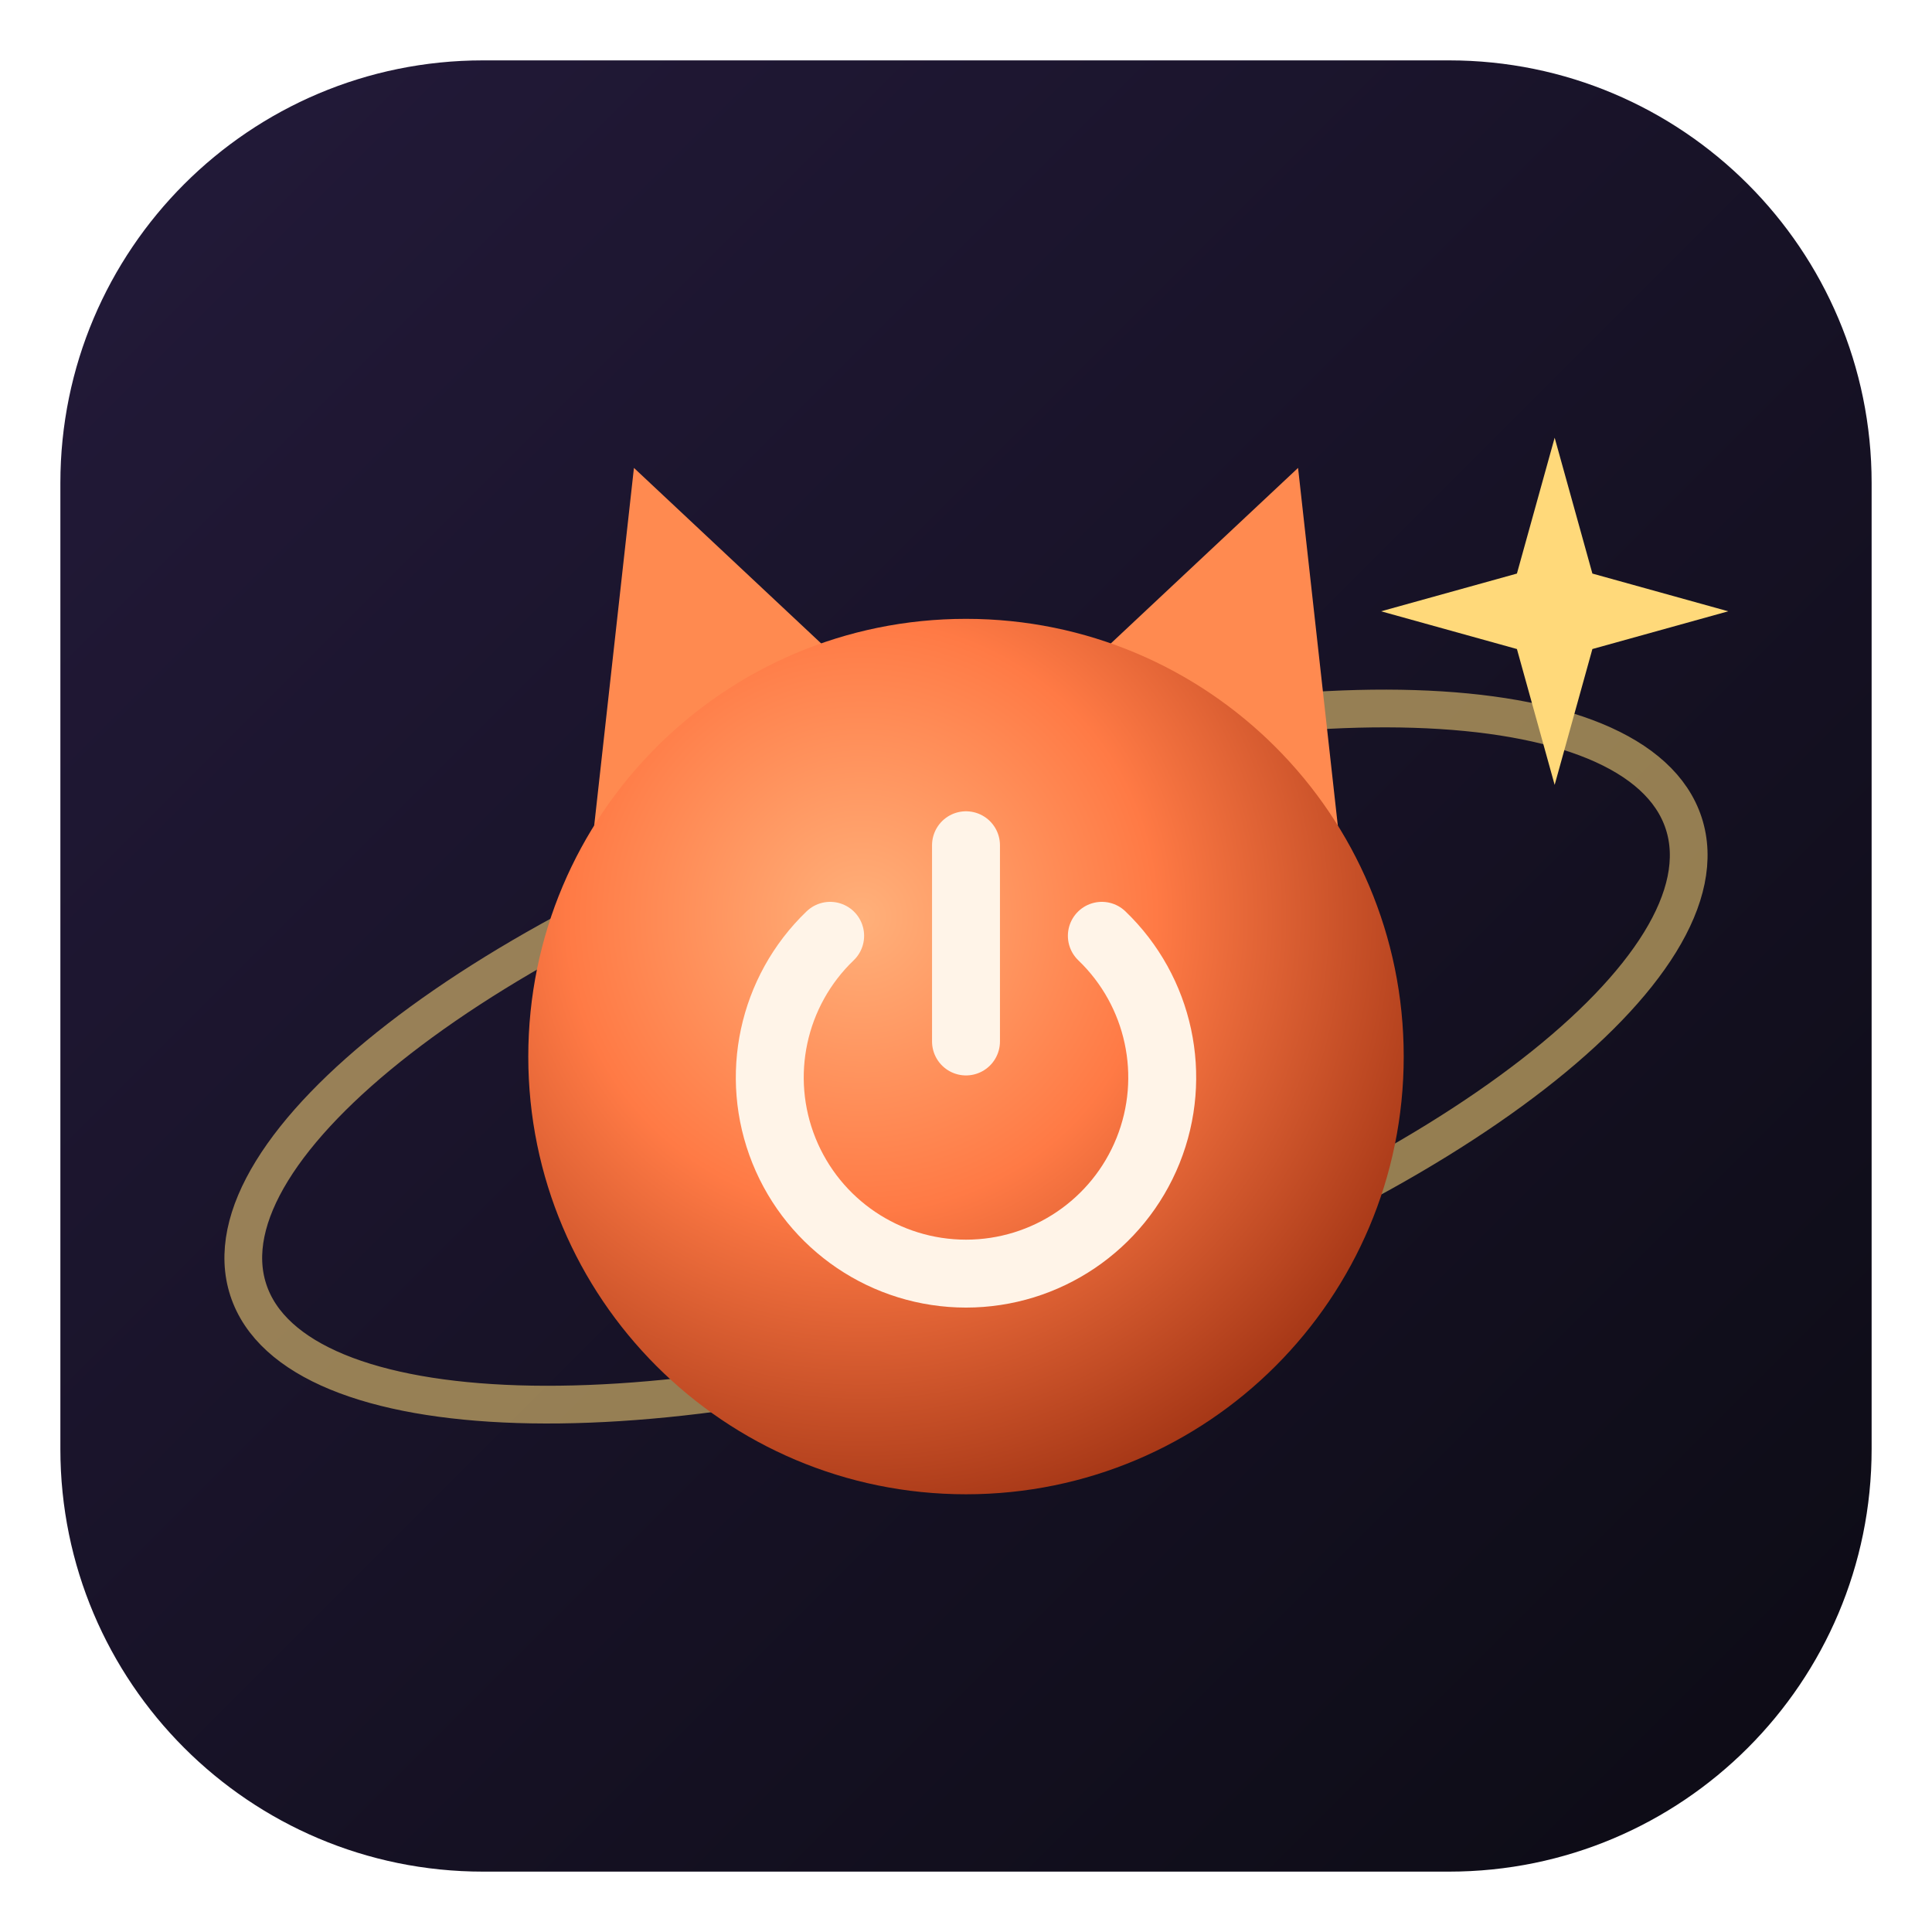
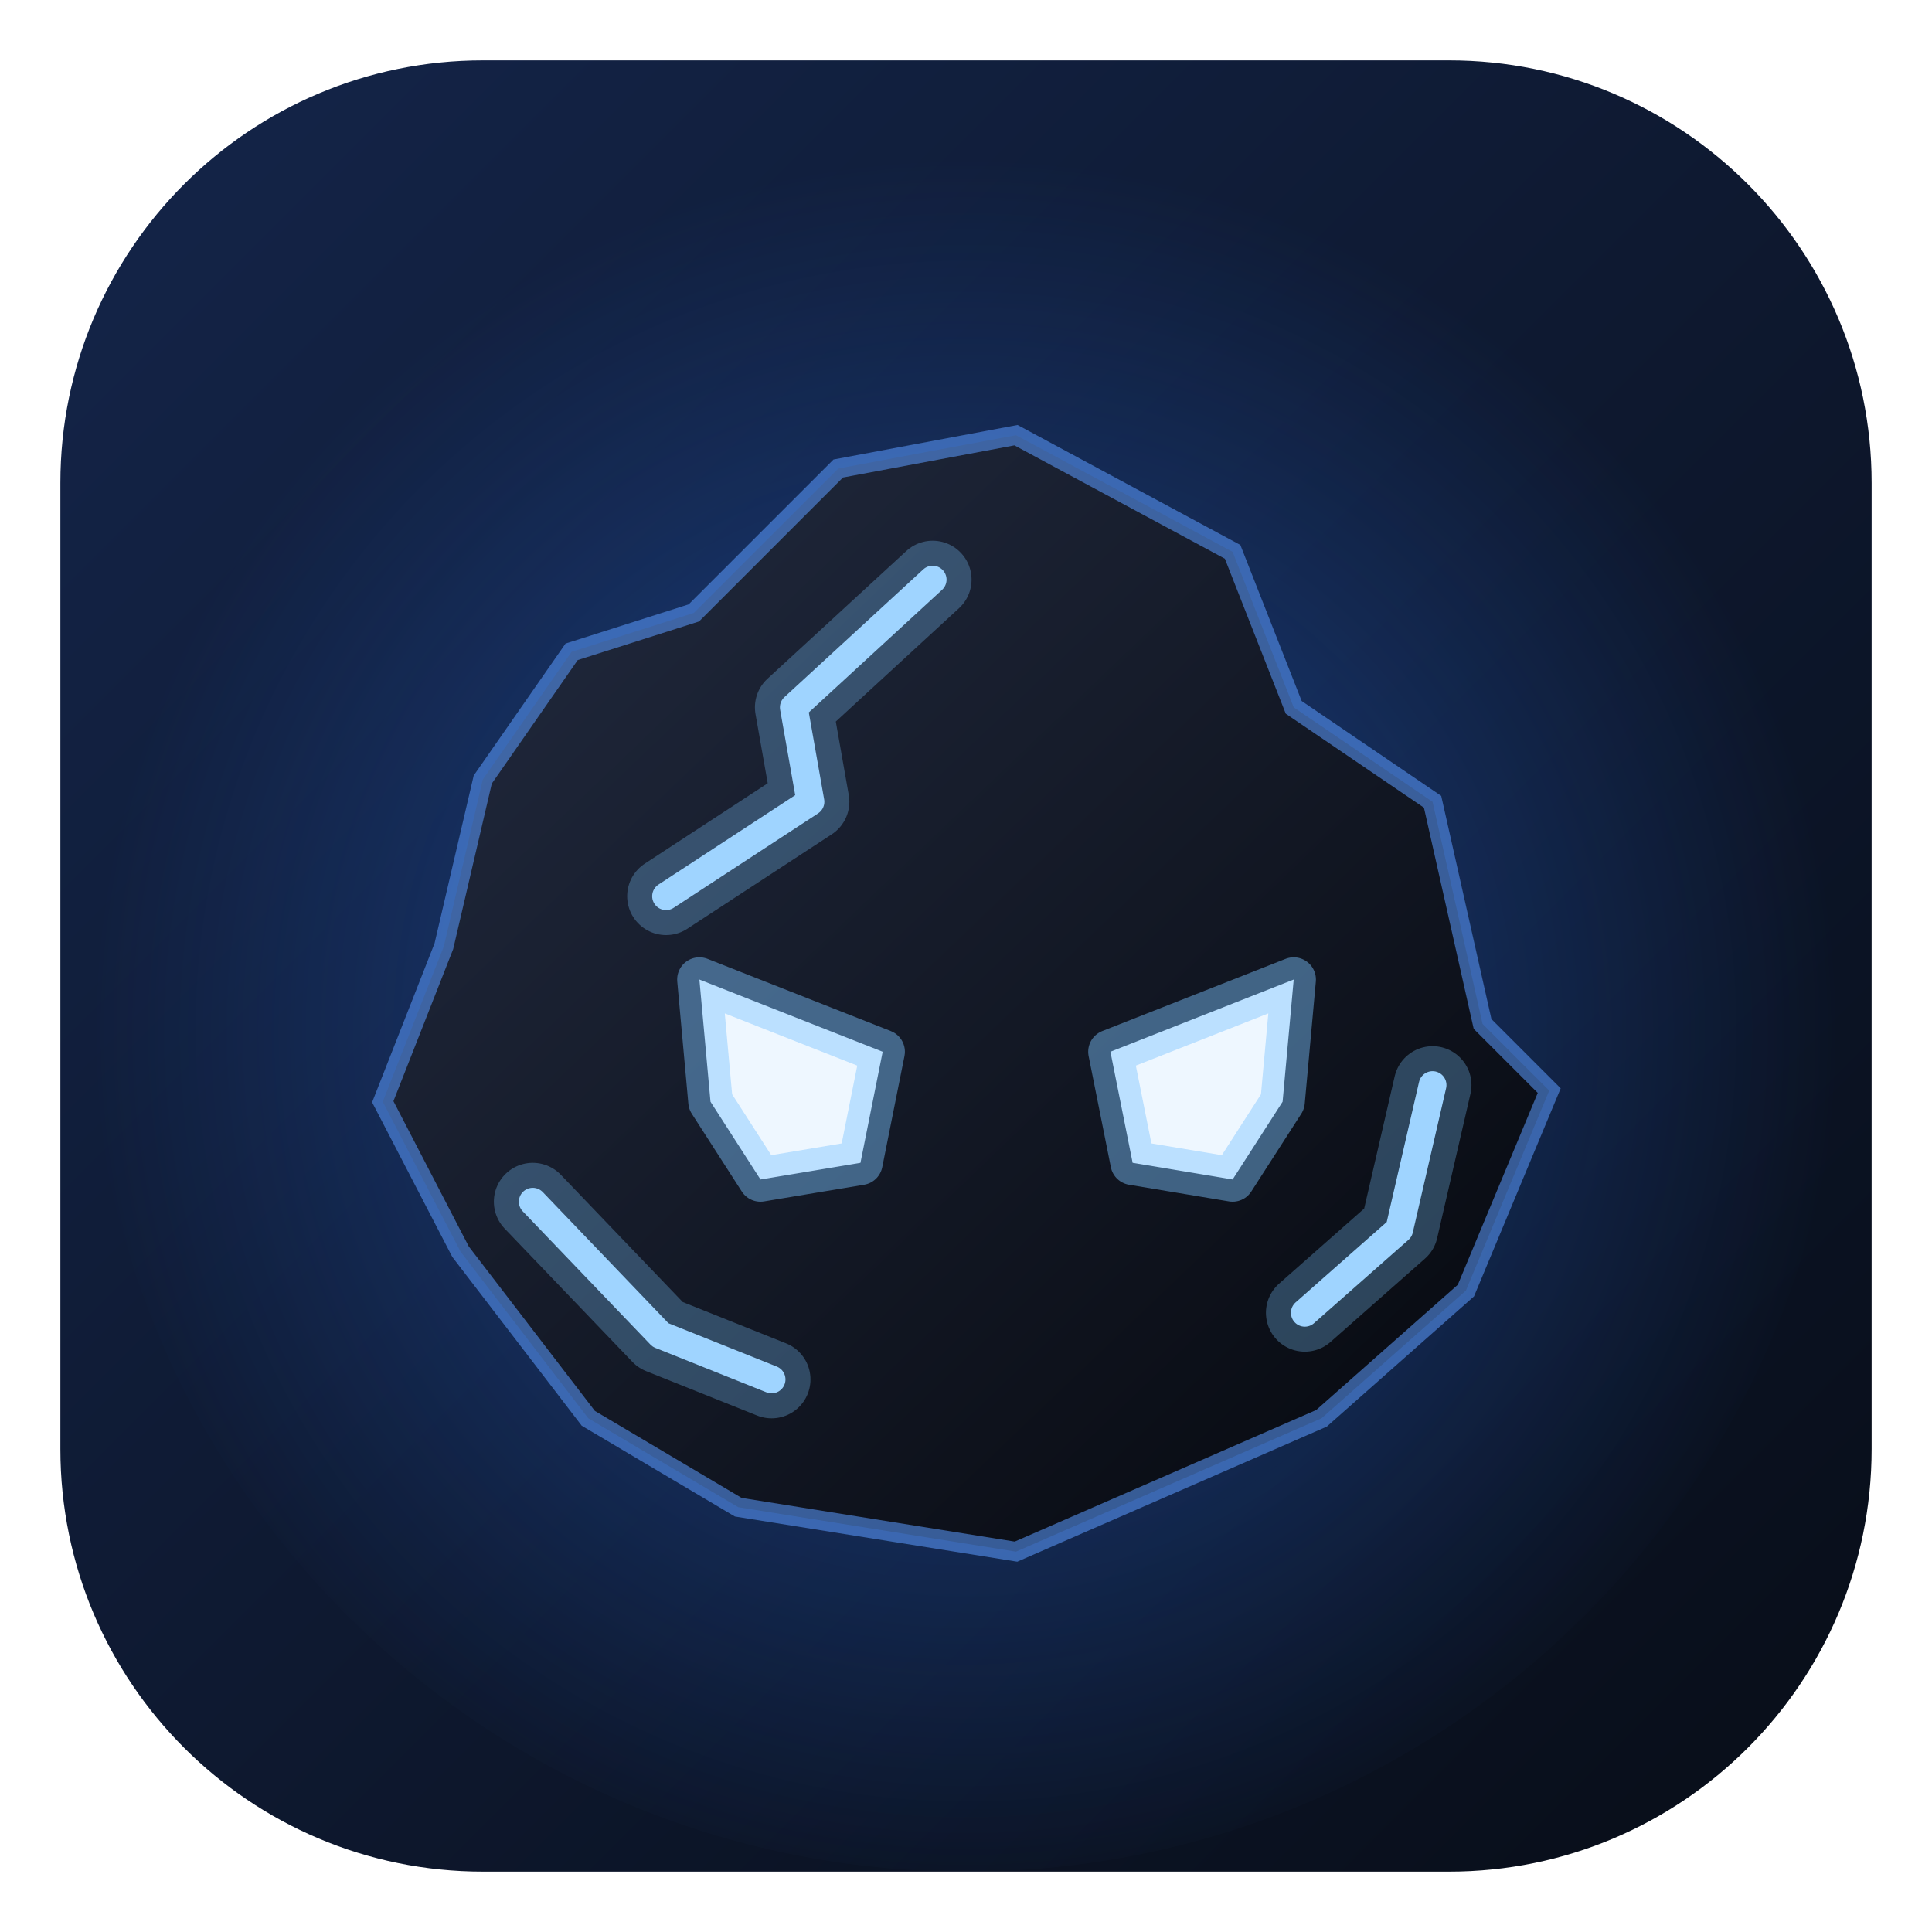
- <svg xmlns="http://www.w3.org/2000/svg" viewBox="0 0 256 256" width="256" height="256">
+ <svg xmlns="http://www.w3.org/2000/svg" viewBox="0 0 640 640" width="256" height="256">
  <defs>
    <linearGradient id="bg" x1="0" y1="0" x2="1" y2="1">
-       <stop offset="0" stop-color="#231a3a" />
-       <stop offset="1" stop-color="#0c0b14" />
+       <stop offset="0" stop-color="#14254a" />
+       <stop offset="1" stop-color="#080d17" />
    </linearGradient>
-     <radialGradient id="planet" cx="38%" cy="34%" r="75%">
-       <stop offset="0" stop-color="#ffb07a" />
-       <stop offset="0.45" stop-color="#ff7a45" />
-       <stop offset="1" stop-color="#9a2e10" />
+     <radialGradient id="glow" cx="50%" cy="52%" r="50%">
+       <stop offset="0" stop-color="#2f7bff" stop-opacity="0.45" />
+       <stop offset="1" stop-color="#2f7bff" stop-opacity="0" />
    </radialGradient>
+     <linearGradient id="r" x1="0" y1="0" x2="1" y2="1">
+       <stop offset="0" stop-color="#232c42" />
+       <stop offset="1" stop-color="#05070c" />
+     </linearGradient>
  </defs>
-   <rect x="8" y="8" width="240" height="240" rx="56" fill="url(#bg)" />
-   <ellipse cx="128" cy="140" rx="100" ry="36" fill="none" stroke="#ffd97a" stroke-width="5" opacity="0.55" transform="rotate(-18 128 140)" />
-   <path d="M78 116 L84 62 L116 92 Z" fill="#ff8a50" />
-   <path d="M178 116 L172 62 L140 92 Z" fill="#ff8a50" />
-   <circle cx="128" cy="140" r="58" fill="url(#planet)" />
-   <path d="M128 112 v26" stroke="#fff4e8" stroke-width="9" stroke-linecap="round" />
-   <path d="M110 124 a26 26 0 1 0 36 0" fill="none" stroke="#fff4e8" stroke-width="9" stroke-linecap="round" />
-   <path d="M206 58 L211 76 L229 81 L211 86 L206 104 L201 86 L183 81 L201 76 Z" fill="#ffd97a" />
+   <rect x="20" y="20" width="600" height="600" rx="140" fill="url(#bg)" />
+   <circle cx="320" cy="330" r="290" fill="url(#glow)" />
+   <g transform="translate(320 330) scale(0.92) translate(-314 -318)">
+     <polygon points="268,128 332,116 410,158 432,214 482,248 500,328 524,352 494,424 442,470 332,518 232,502 178,470 132,410 104,356 126,300 140,240 172,194 216,180" fill="url(#r)" stroke="#5b9bff" stroke-opacity="0.55" stroke-width="7" />
+     <path d="M302 168 L252 214 L258 248 L206 282 M158 392 L204 440 L244 456 M482 350 L470 402 L436 432" fill="none" stroke="#7cc4ff" stroke-opacity="0.3" stroke-width="28" stroke-linecap="round" stroke-linejoin="round" />
+     <path d="M302 168 L252 214 L258 248 L206 282 M158 392 L204 440 L244 456 M482 350 L470 402 L436 432" fill="none" stroke="#9fd4ff" stroke-width="10" stroke-linecap="round" stroke-linejoin="round" />
+     <path d="M218 312 L284 338 L276 378 L240 384 L222 356 Z M432 312 L366 338 L374 378 L410 384 L428 356 Z" fill="#eef7ff" stroke="#7cc4ff" stroke-opacity="0.45" stroke-width="16" stroke-linejoin="round" />
+   </g>
</svg>
